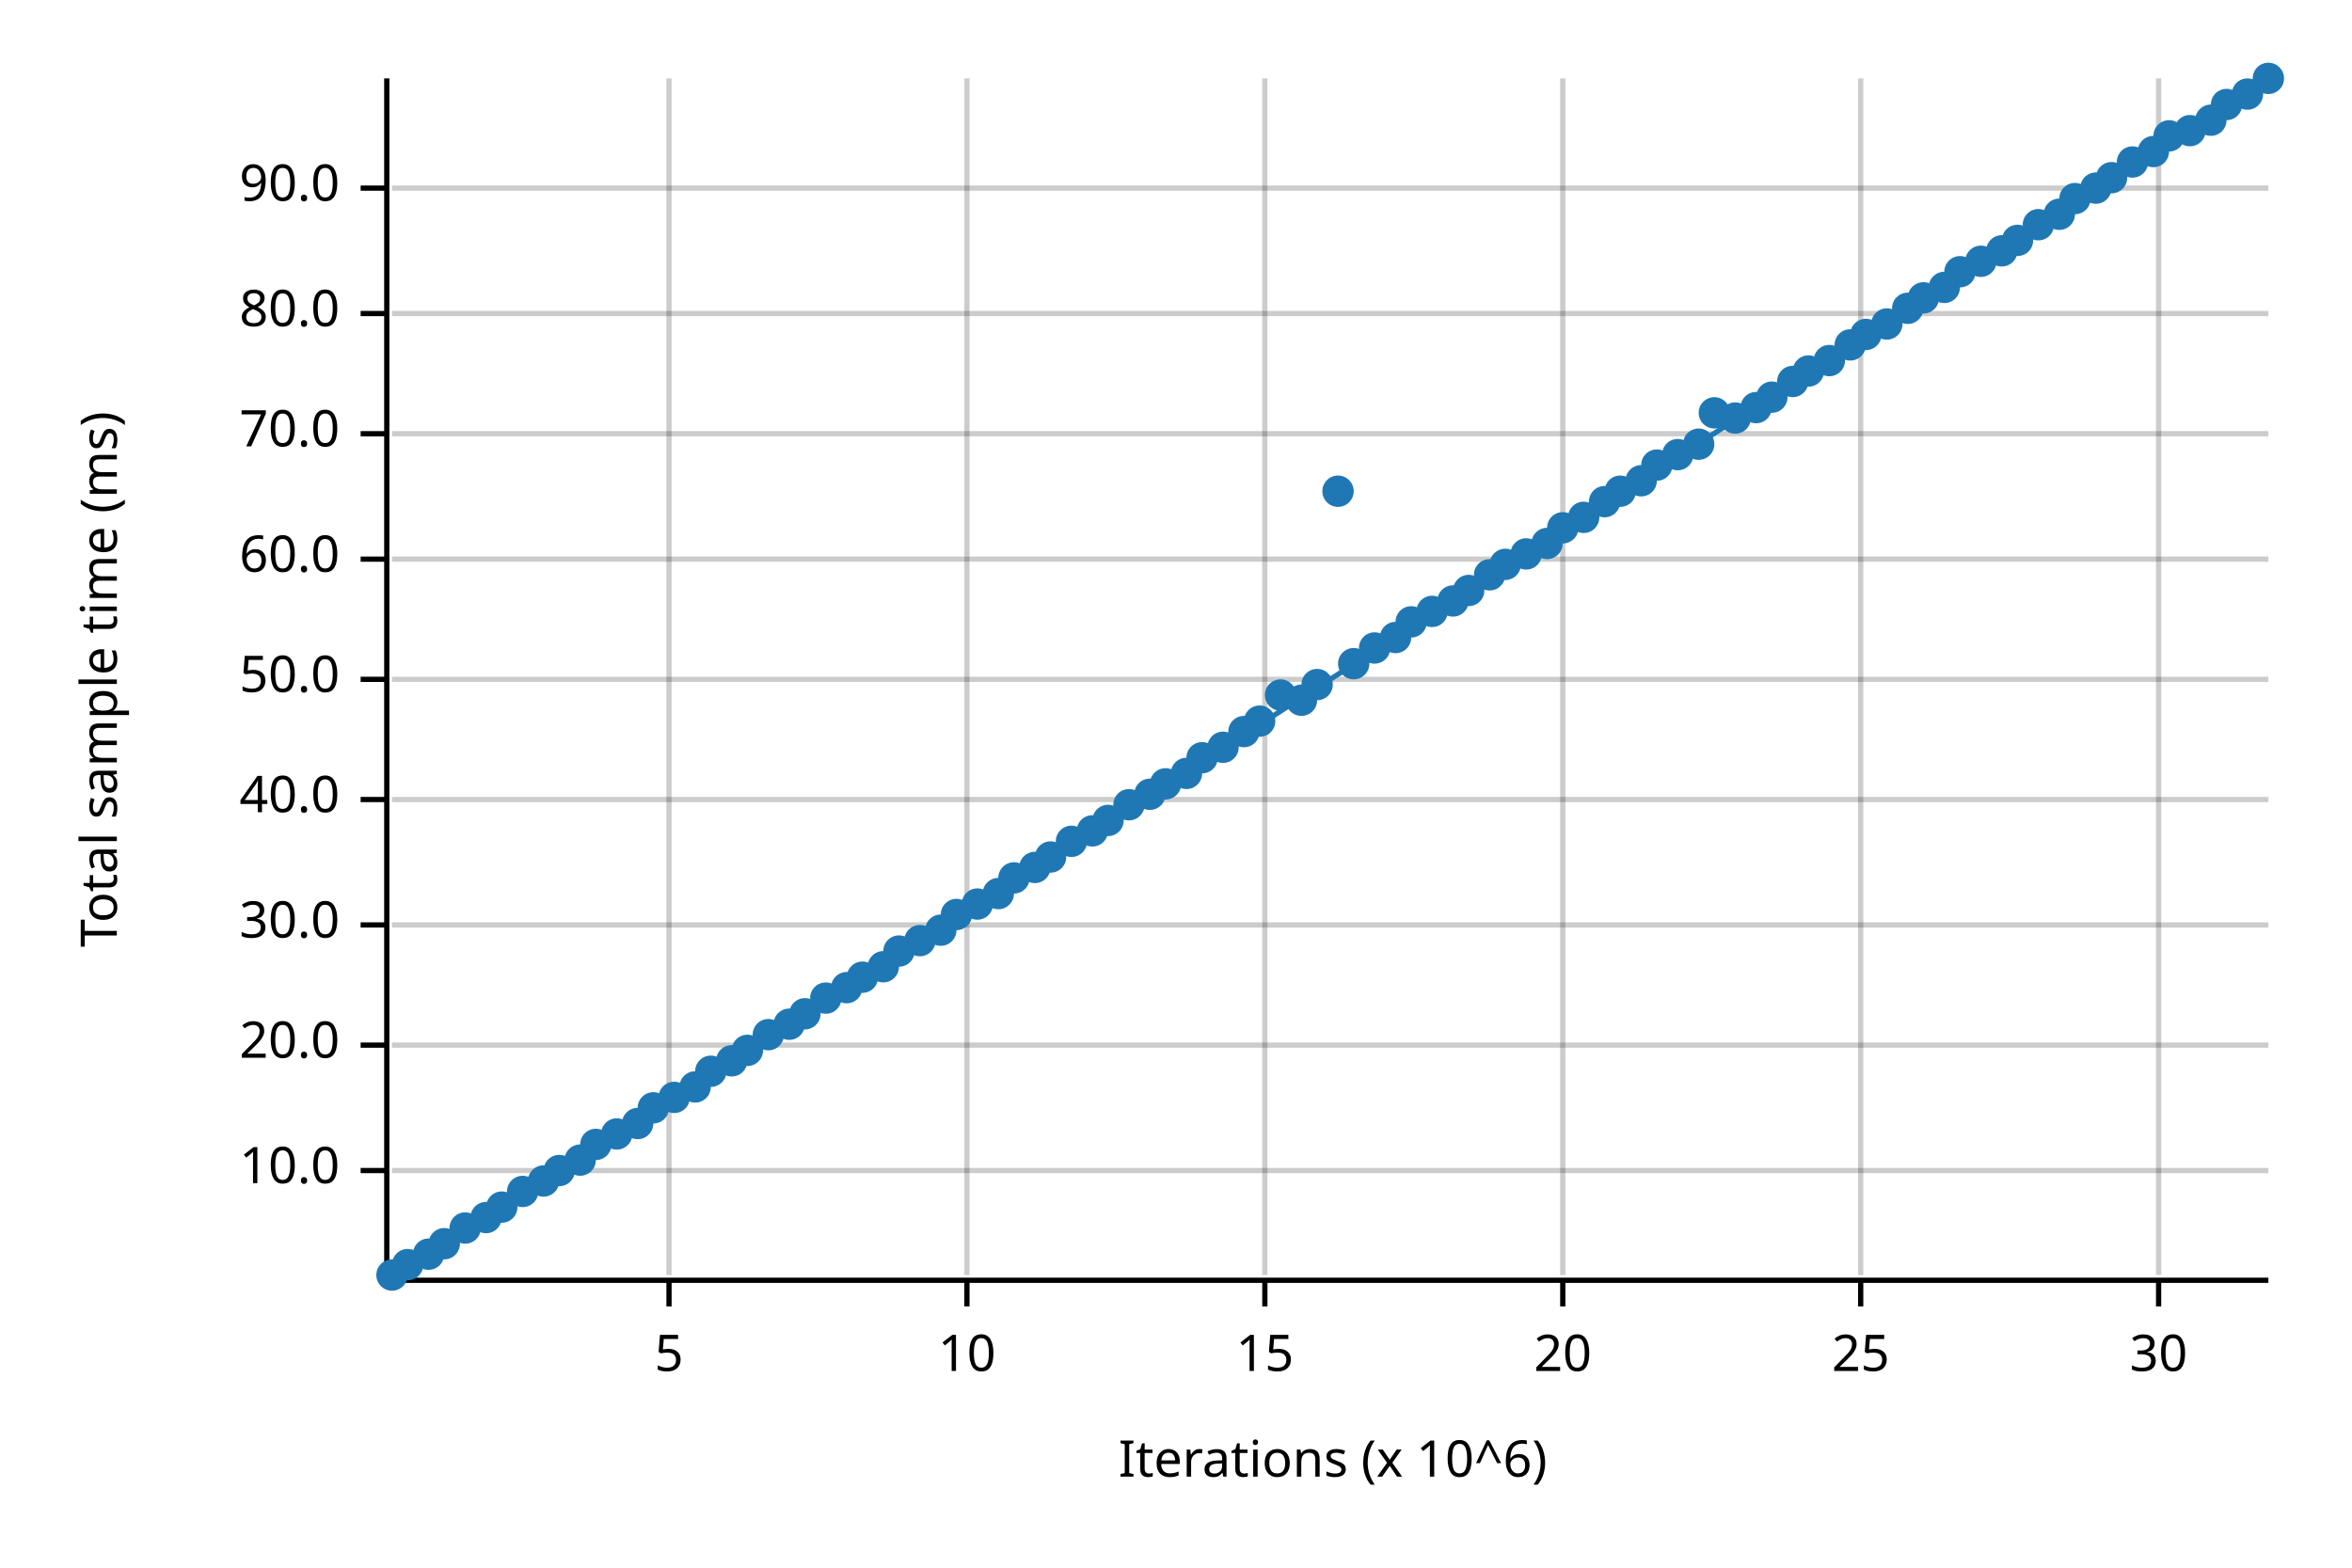
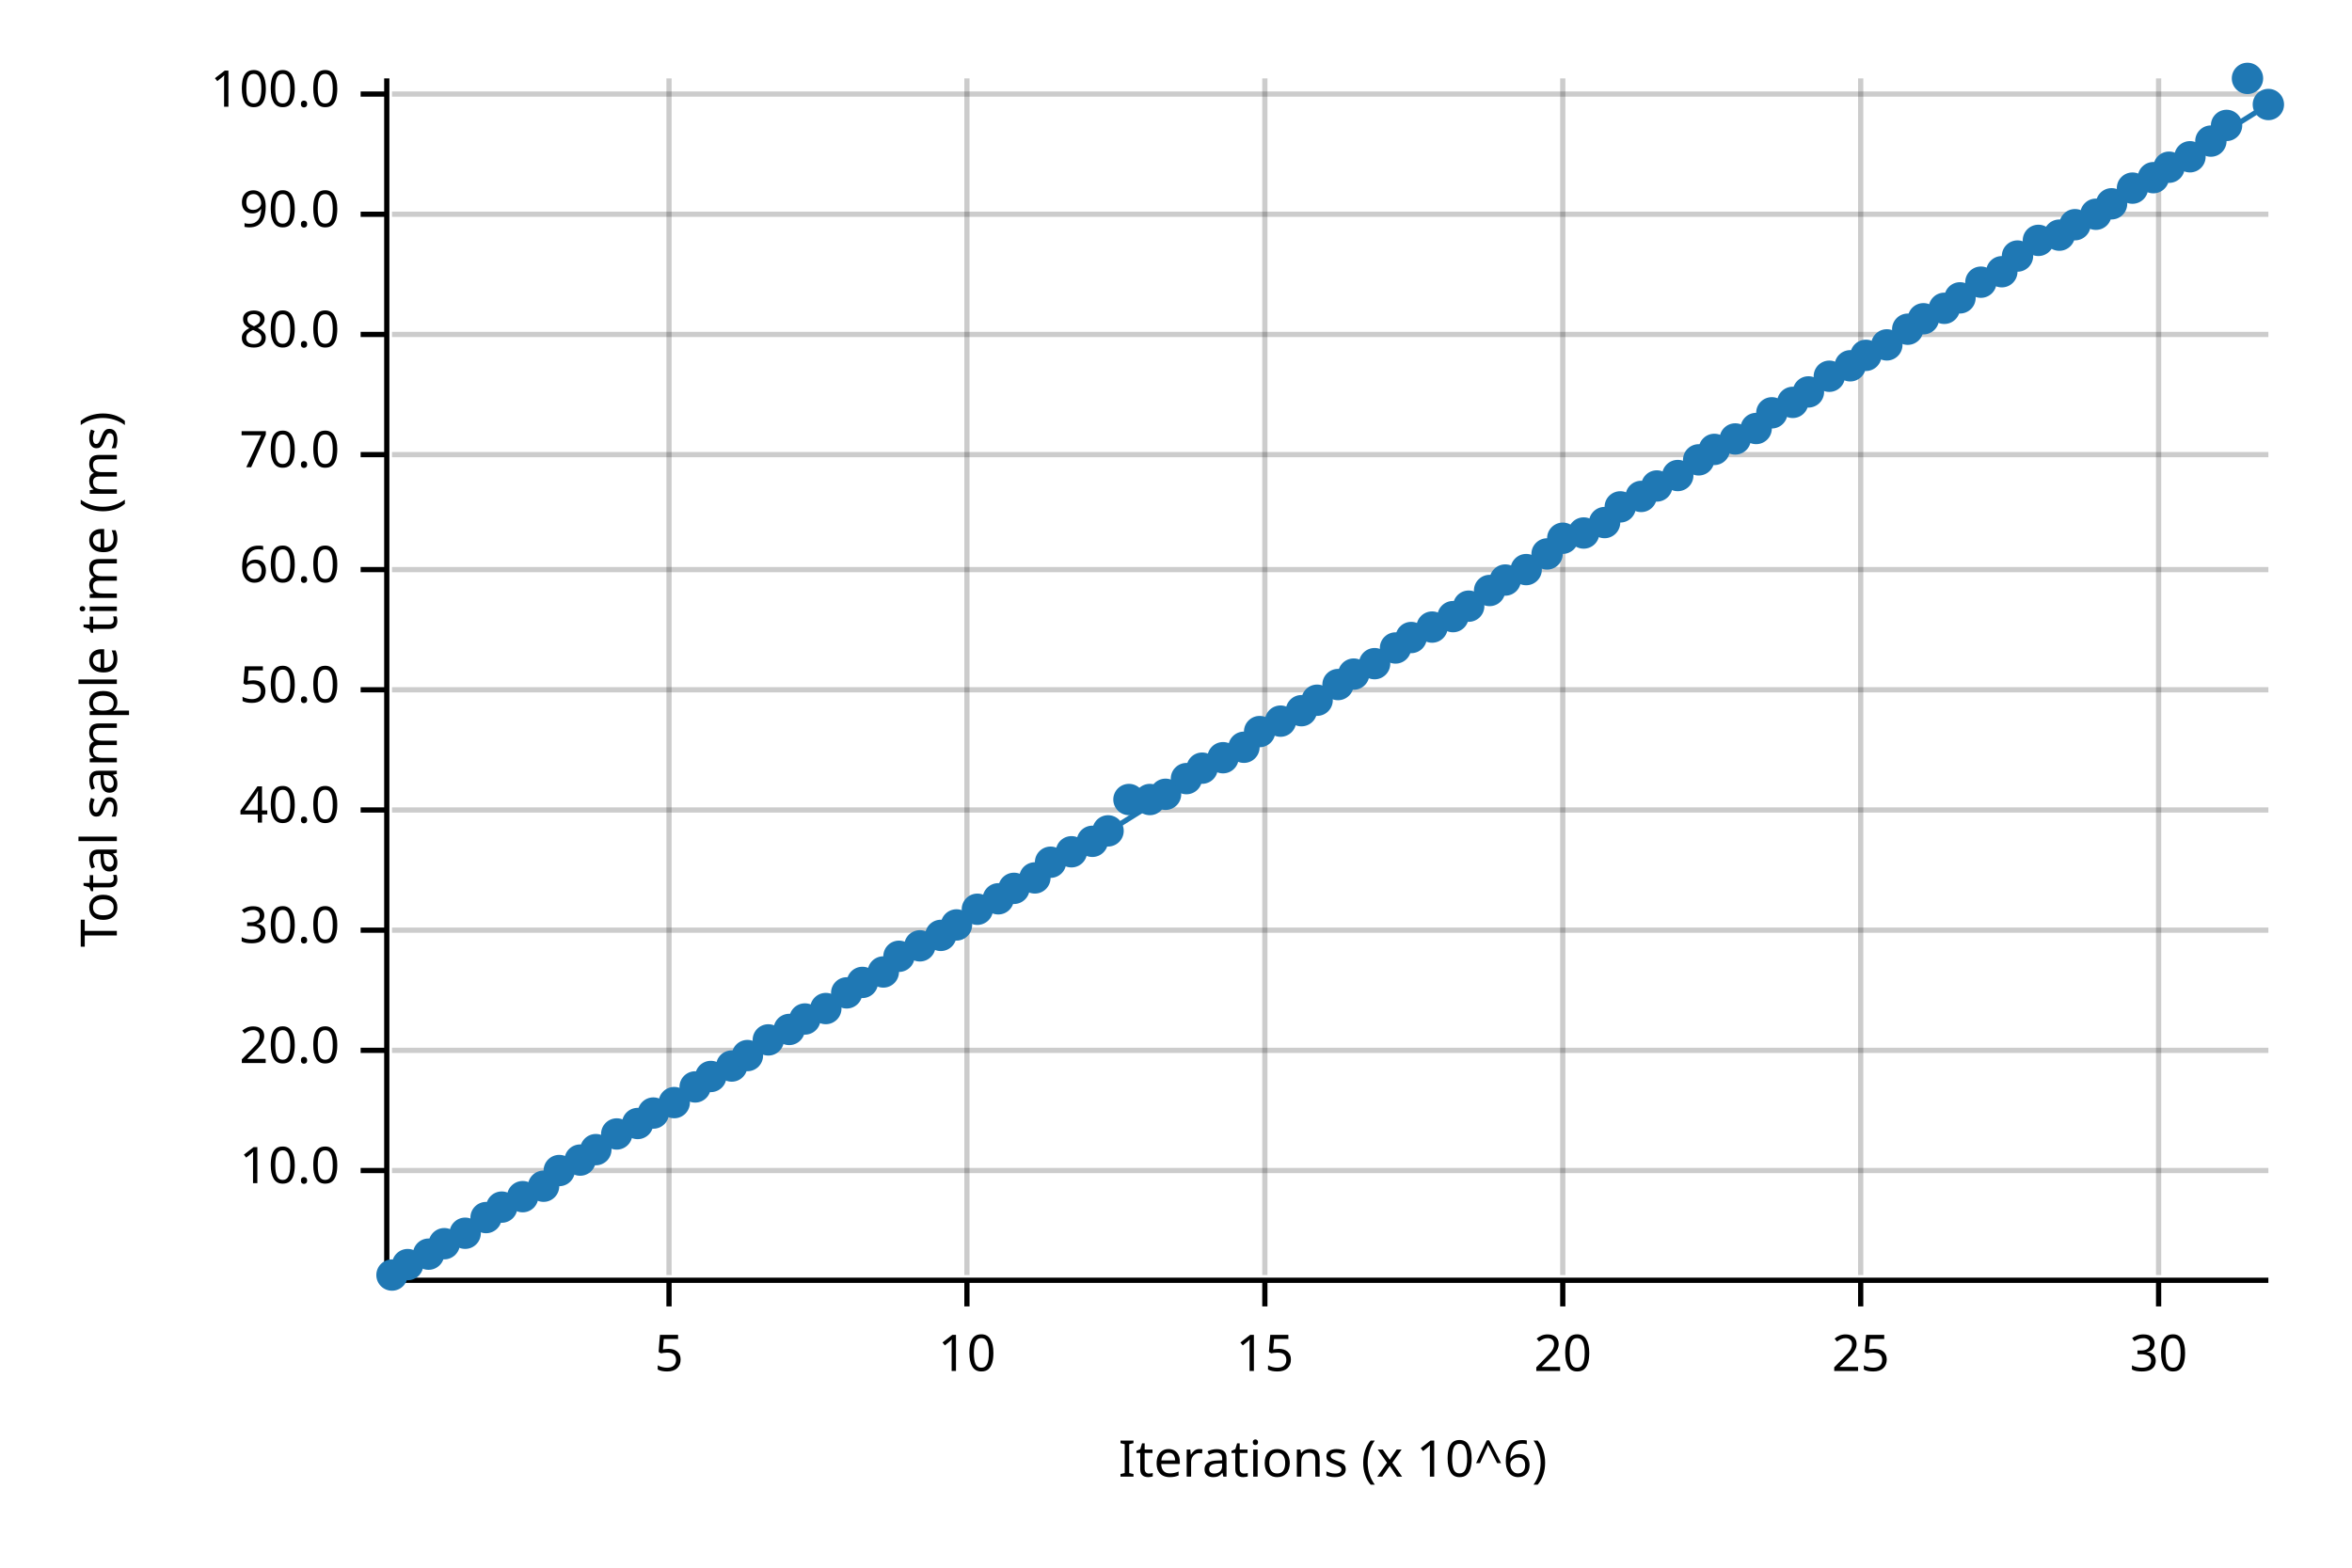
<svg xmlns="http://www.w3.org/2000/svg" width="450" height="300" viewBox="0 0 450 300">
  <text x="15" y="130" dy="0.76em" text-anchor="middle" font-family="sans-serif" font-size="9.677" opacity="1" fill="#000000" transform="rotate(270, 15, 130)">
Total sample time (ms)
</text>
  <text x="255" y="285" dy="-0.5ex" text-anchor="middle" font-family="sans-serif" font-size="9.677" opacity="1" fill="#000000">
Iterations (x 10^6)
</text>
  <line opacity="0.2" stroke="#000000" stroke-width="1" x1="128" y1="244" x2="128" y2="15" />
  <line opacity="0.2" stroke="#000000" stroke-width="1" x1="185" y1="244" x2="185" y2="15" />
  <line opacity="0.2" stroke="#000000" stroke-width="1" x1="242" y1="244" x2="242" y2="15" />
  <line opacity="0.2" stroke="#000000" stroke-width="1" x1="299" y1="244" x2="299" y2="15" />
  <line opacity="0.2" stroke="#000000" stroke-width="1" x1="356" y1="244" x2="356" y2="15" />
  <line opacity="0.2" stroke="#000000" stroke-width="1" x1="413" y1="244" x2="413" y2="15" />
  <line opacity="0.2" stroke="#000000" stroke-width="1" x1="75" y1="224" x2="434" y2="224" />
-   <line opacity="0.2" stroke="#000000" stroke-width="1" x1="75" y1="200" x2="434" y2="200" />
-   <line opacity="0.2" stroke="#000000" stroke-width="1" x1="75" y1="177" x2="434" y2="177" />
-   <line opacity="0.2" stroke="#000000" stroke-width="1" x1="75" y1="153" x2="434" y2="153" />
-   <line opacity="0.2" stroke="#000000" stroke-width="1" x1="75" y1="130" x2="434" y2="130" />
-   <line opacity="0.2" stroke="#000000" stroke-width="1" x1="75" y1="107" x2="434" y2="107" />
-   <line opacity="0.2" stroke="#000000" stroke-width="1" x1="75" y1="83" x2="434" y2="83" />
-   <line opacity="0.2" stroke="#000000" stroke-width="1" x1="75" y1="60" x2="434" y2="60" />
-   <line opacity="0.2" stroke="#000000" stroke-width="1" x1="75" y1="36" x2="434" y2="36" />
+   <line opacity="0.2" stroke="#000000" stroke-width="1" x1="75" y1="201" x2="434" y2="201" />
+   <line opacity="0.2" stroke="#000000" stroke-width="1" x1="75" y1="178" x2="434" y2="178" />
+   <line opacity="0.2" stroke="#000000" stroke-width="1" x1="75" y1="155" x2="434" y2="155" />
+   <line opacity="0.2" stroke="#000000" stroke-width="1" x1="75" y1="132" x2="434" y2="132" />
+   <line opacity="0.2" stroke="#000000" stroke-width="1" x1="75" y1="109" x2="434" y2="109" />
+   <line opacity="0.2" stroke="#000000" stroke-width="1" x1="75" y1="87" x2="434" y2="87" />
+   <line opacity="0.2" stroke="#000000" stroke-width="1" x1="75" y1="64" x2="434" y2="64" />
+   <line opacity="0.2" stroke="#000000" stroke-width="1" x1="75" y1="41" x2="434" y2="41" />
+   <line opacity="0.2" stroke="#000000" stroke-width="1" x1="75" y1="18" x2="434" y2="18" />
  <polyline fill="none" opacity="1" stroke="#000000" stroke-width="1" points="74,15 74,244 " />
  <text x="65" y="224" dy="0.5ex" text-anchor="end" font-family="sans-serif" font-size="9.677" opacity="1" fill="#000000">
10.0
</text>
  <polyline fill="none" opacity="1" stroke="#000000" stroke-width="1" points="69,224 74,224 " />
-   <text x="65" y="200" dy="0.5ex" text-anchor="end" font-family="sans-serif" font-size="9.677" opacity="1" fill="#000000">
+   <text x="65" y="201" dy="0.5ex" text-anchor="end" font-family="sans-serif" font-size="9.677" opacity="1" fill="#000000">
20.0
</text>
-   <polyline fill="none" opacity="1" stroke="#000000" stroke-width="1" points="69,200 74,200 " />
-   <text x="65" y="177" dy="0.5ex" text-anchor="end" font-family="sans-serif" font-size="9.677" opacity="1" fill="#000000">
+   <polyline fill="none" opacity="1" stroke="#000000" stroke-width="1" points="69,201 74,201 " />
+   <text x="65" y="178" dy="0.5ex" text-anchor="end" font-family="sans-serif" font-size="9.677" opacity="1" fill="#000000">
30.0
</text>
-   <polyline fill="none" opacity="1" stroke="#000000" stroke-width="1" points="69,177 74,177 " />
-   <text x="65" y="153" dy="0.5ex" text-anchor="end" font-family="sans-serif" font-size="9.677" opacity="1" fill="#000000">
+   <polyline fill="none" opacity="1" stroke="#000000" stroke-width="1" points="69,178 74,178 " />
+   <text x="65" y="155" dy="0.5ex" text-anchor="end" font-family="sans-serif" font-size="9.677" opacity="1" fill="#000000">
40.0
</text>
-   <polyline fill="none" opacity="1" stroke="#000000" stroke-width="1" points="69,153 74,153 " />
-   <text x="65" y="130" dy="0.5ex" text-anchor="end" font-family="sans-serif" font-size="9.677" opacity="1" fill="#000000">
+   <polyline fill="none" opacity="1" stroke="#000000" stroke-width="1" points="69,155 74,155 " />
+   <text x="65" y="132" dy="0.5ex" text-anchor="end" font-family="sans-serif" font-size="9.677" opacity="1" fill="#000000">
50.0
</text>
-   <polyline fill="none" opacity="1" stroke="#000000" stroke-width="1" points="69,130 74,130 " />
-   <text x="65" y="107" dy="0.5ex" text-anchor="end" font-family="sans-serif" font-size="9.677" opacity="1" fill="#000000">
+   <polyline fill="none" opacity="1" stroke="#000000" stroke-width="1" points="69,132 74,132 " />
+   <text x="65" y="109" dy="0.5ex" text-anchor="end" font-family="sans-serif" font-size="9.677" opacity="1" fill="#000000">
60.0
</text>
-   <polyline fill="none" opacity="1" stroke="#000000" stroke-width="1" points="69,107 74,107 " />
-   <text x="65" y="83" dy="0.5ex" text-anchor="end" font-family="sans-serif" font-size="9.677" opacity="1" fill="#000000">
+   <polyline fill="none" opacity="1" stroke="#000000" stroke-width="1" points="69,109 74,109 " />
+   <text x="65" y="87" dy="0.5ex" text-anchor="end" font-family="sans-serif" font-size="9.677" opacity="1" fill="#000000">
70.0
</text>
-   <polyline fill="none" opacity="1" stroke="#000000" stroke-width="1" points="69,83 74,83 " />
-   <text x="65" y="60" dy="0.5ex" text-anchor="end" font-family="sans-serif" font-size="9.677" opacity="1" fill="#000000">
+   <polyline fill="none" opacity="1" stroke="#000000" stroke-width="1" points="69,87 74,87 " />
+   <text x="65" y="64" dy="0.5ex" text-anchor="end" font-family="sans-serif" font-size="9.677" opacity="1" fill="#000000">
80.0
</text>
-   <polyline fill="none" opacity="1" stroke="#000000" stroke-width="1" points="69,60 74,60 " />
-   <text x="65" y="36" dy="0.5ex" text-anchor="end" font-family="sans-serif" font-size="9.677" opacity="1" fill="#000000">
+   <polyline fill="none" opacity="1" stroke="#000000" stroke-width="1" points="69,64 74,64 " />
+   <text x="65" y="41" dy="0.5ex" text-anchor="end" font-family="sans-serif" font-size="9.677" opacity="1" fill="#000000">
90.0
</text>
-   <polyline fill="none" opacity="1" stroke="#000000" stroke-width="1" points="69,36 74,36 " />
+   <polyline fill="none" opacity="1" stroke="#000000" stroke-width="1" points="69,41 74,41 " />
+   <text x="65" y="18" dy="0.5ex" text-anchor="end" font-family="sans-serif" font-size="9.677" opacity="1" fill="#000000">
+ 100.0
+ </text>
+   <polyline fill="none" opacity="1" stroke="#000000" stroke-width="1" points="69,18 74,18 " />
  <polyline fill="none" opacity="1" stroke="#000000" stroke-width="1" points="75,245 434,245 " />
  <text x="128" y="255" dy="0.76em" text-anchor="middle" font-family="sans-serif" font-size="9.677" opacity="1" fill="#000000">
5
</text>
  <polyline fill="none" opacity="1" stroke="#000000" stroke-width="1" points="128,245 128,250 " />
  <text x="185" y="255" dy="0.76em" text-anchor="middle" font-family="sans-serif" font-size="9.677" opacity="1" fill="#000000">
10
</text>
  <polyline fill="none" opacity="1" stroke="#000000" stroke-width="1" points="185,245 185,250 " />
  <text x="242" y="255" dy="0.76em" text-anchor="middle" font-family="sans-serif" font-size="9.677" opacity="1" fill="#000000">
15
</text>
  <polyline fill="none" opacity="1" stroke="#000000" stroke-width="1" points="242,245 242,250 " />
  <text x="299" y="255" dy="0.76em" text-anchor="middle" font-family="sans-serif" font-size="9.677" opacity="1" fill="#000000">
20
</text>
  <polyline fill="none" opacity="1" stroke="#000000" stroke-width="1" points="299,245 299,250 " />
  <text x="356" y="255" dy="0.76em" text-anchor="middle" font-family="sans-serif" font-size="9.677" opacity="1" fill="#000000">
25
</text>
  <polyline fill="none" opacity="1" stroke="#000000" stroke-width="1" points="356,245 356,250 " />
  <text x="413" y="255" dy="0.76em" text-anchor="middle" font-family="sans-serif" font-size="9.677" opacity="1" fill="#000000">
30
</text>
  <polyline fill="none" opacity="1" stroke="#000000" stroke-width="1" points="413,245 413,250 " />
  <circle cx="75" cy="244" r="3" opacity="1" fill="#1F78B4" stroke="none" stroke-width="1" />
  <circle cx="78" cy="242" r="3" opacity="1" fill="#1F78B4" stroke="none" stroke-width="1" />
  <circle cx="82" cy="240" r="3" opacity="1" fill="#1F78B4" stroke="none" stroke-width="1" />
  <circle cx="85" cy="238" r="3" opacity="1" fill="#1F78B4" stroke="none" stroke-width="1" />
-   <circle cx="89" cy="235" r="3" opacity="1" fill="#1F78B4" stroke="none" stroke-width="1" />
+   <circle cx="89" cy="236" r="3" opacity="1" fill="#1F78B4" stroke="none" stroke-width="1" />
  <circle cx="93" cy="233" r="3" opacity="1" fill="#1F78B4" stroke="none" stroke-width="1" />
  <circle cx="96" cy="231" r="3" opacity="1" fill="#1F78B4" stroke="none" stroke-width="1" />
-   <circle cx="100" cy="228" r="3" opacity="1" fill="#1F78B4" stroke="none" stroke-width="1" />
-   <circle cx="104" cy="226" r="3" opacity="1" fill="#1F78B4" stroke="none" stroke-width="1" />
+   <circle cx="100" cy="229" r="3" opacity="1" fill="#1F78B4" stroke="none" stroke-width="1" />
+   <circle cx="104" cy="227" r="3" opacity="1" fill="#1F78B4" stroke="none" stroke-width="1" />
  <circle cx="107" cy="224" r="3" opacity="1" fill="#1F78B4" stroke="none" stroke-width="1" />
  <circle cx="111" cy="222" r="3" opacity="1" fill="#1F78B4" stroke="none" stroke-width="1" />
-   <circle cx="114" cy="219" r="3" opacity="1" fill="#1F78B4" stroke="none" stroke-width="1" />
+   <circle cx="114" cy="220" r="3" opacity="1" fill="#1F78B4" stroke="none" stroke-width="1" />
  <circle cx="118" cy="217" r="3" opacity="1" fill="#1F78B4" stroke="none" stroke-width="1" />
  <circle cx="122" cy="215" r="3" opacity="1" fill="#1F78B4" stroke="none" stroke-width="1" />
-   <circle cx="125" cy="212" r="3" opacity="1" fill="#1F78B4" stroke="none" stroke-width="1" />
-   <circle cx="129" cy="210" r="3" opacity="1" fill="#1F78B4" stroke="none" stroke-width="1" />
+   <circle cx="125" cy="213" r="3" opacity="1" fill="#1F78B4" stroke="none" stroke-width="1" />
+   <circle cx="129" cy="211" r="3" opacity="1" fill="#1F78B4" stroke="none" stroke-width="1" />
  <circle cx="133" cy="208" r="3" opacity="1" fill="#1F78B4" stroke="none" stroke-width="1" />
-   <circle cx="136" cy="205" r="3" opacity="1" fill="#1F78B4" stroke="none" stroke-width="1" />
-   <circle cx="140" cy="203" r="3" opacity="1" fill="#1F78B4" stroke="none" stroke-width="1" />
-   <circle cx="143" cy="201" r="3" opacity="1" fill="#1F78B4" stroke="none" stroke-width="1" />
-   <circle cx="147" cy="198" r="3" opacity="1" fill="#1F78B4" stroke="none" stroke-width="1" />
-   <circle cx="151" cy="196" r="3" opacity="1" fill="#1F78B4" stroke="none" stroke-width="1" />
-   <circle cx="154" cy="194" r="3" opacity="1" fill="#1F78B4" stroke="none" stroke-width="1" />
-   <circle cx="158" cy="191" r="3" opacity="1" fill="#1F78B4" stroke="none" stroke-width="1" />
-   <circle cx="162" cy="189" r="3" opacity="1" fill="#1F78B4" stroke="none" stroke-width="1" />
-   <circle cx="165" cy="187" r="3" opacity="1" fill="#1F78B4" stroke="none" stroke-width="1" />
-   <circle cx="169" cy="185" r="3" opacity="1" fill="#1F78B4" stroke="none" stroke-width="1" />
-   <circle cx="172" cy="182" r="3" opacity="1" fill="#1F78B4" stroke="none" stroke-width="1" />
-   <circle cx="176" cy="180" r="3" opacity="1" fill="#1F78B4" stroke="none" stroke-width="1" />
-   <circle cx="180" cy="178" r="3" opacity="1" fill="#1F78B4" stroke="none" stroke-width="1" />
-   <circle cx="183" cy="175" r="3" opacity="1" fill="#1F78B4" stroke="none" stroke-width="1" />
-   <circle cx="187" cy="173" r="3" opacity="1" fill="#1F78B4" stroke="none" stroke-width="1" />
-   <circle cx="191" cy="171" r="3" opacity="1" fill="#1F78B4" stroke="none" stroke-width="1" />
-   <circle cx="194" cy="168" r="3" opacity="1" fill="#1F78B4" stroke="none" stroke-width="1" />
-   <circle cx="198" cy="166" r="3" opacity="1" fill="#1F78B4" stroke="none" stroke-width="1" />
-   <circle cx="201" cy="164" r="3" opacity="1" fill="#1F78B4" stroke="none" stroke-width="1" />
-   <circle cx="205" cy="161" r="3" opacity="1" fill="#1F78B4" stroke="none" stroke-width="1" />
-   <circle cx="209" cy="159" r="3" opacity="1" fill="#1F78B4" stroke="none" stroke-width="1" />
-   <circle cx="212" cy="157" r="3" opacity="1" fill="#1F78B4" stroke="none" stroke-width="1" />
-   <circle cx="216" cy="154" r="3" opacity="1" fill="#1F78B4" stroke="none" stroke-width="1" />
-   <circle cx="220" cy="152" r="3" opacity="1" fill="#1F78B4" stroke="none" stroke-width="1" />
-   <circle cx="223" cy="150" r="3" opacity="1" fill="#1F78B4" stroke="none" stroke-width="1" />
-   <circle cx="227" cy="148" r="3" opacity="1" fill="#1F78B4" stroke="none" stroke-width="1" />
-   <circle cx="230" cy="145" r="3" opacity="1" fill="#1F78B4" stroke="none" stroke-width="1" />
-   <circle cx="234" cy="143" r="3" opacity="1" fill="#1F78B4" stroke="none" stroke-width="1" />
-   <circle cx="238" cy="140" r="3" opacity="1" fill="#1F78B4" stroke="none" stroke-width="1" />
-   <circle cx="241" cy="138" r="3" opacity="1" fill="#1F78B4" stroke="none" stroke-width="1" />
-   <circle cx="245" cy="133" r="3" opacity="1" fill="#1F78B4" stroke="none" stroke-width="1" />
-   <circle cx="249" cy="134" r="3" opacity="1" fill="#1F78B4" stroke="none" stroke-width="1" />
-   <circle cx="252" cy="131" r="3" opacity="1" fill="#1F78B4" stroke="none" stroke-width="1" />
-   <circle cx="256" cy="94" r="3" opacity="1" fill="#1F78B4" stroke="none" stroke-width="1" />
-   <circle cx="259" cy="127" r="3" opacity="1" fill="#1F78B4" stroke="none" stroke-width="1" />
-   <circle cx="263" cy="124" r="3" opacity="1" fill="#1F78B4" stroke="none" stroke-width="1" />
-   <circle cx="267" cy="122" r="3" opacity="1" fill="#1F78B4" stroke="none" stroke-width="1" />
-   <circle cx="270" cy="119" r="3" opacity="1" fill="#1F78B4" stroke="none" stroke-width="1" />
-   <circle cx="274" cy="117" r="3" opacity="1" fill="#1F78B4" stroke="none" stroke-width="1" />
-   <circle cx="278" cy="115" r="3" opacity="1" fill="#1F78B4" stroke="none" stroke-width="1" />
-   <circle cx="281" cy="113" r="3" opacity="1" fill="#1F78B4" stroke="none" stroke-width="1" />
-   <circle cx="285" cy="110" r="3" opacity="1" fill="#1F78B4" stroke="none" stroke-width="1" />
-   <circle cx="288" cy="108" r="3" opacity="1" fill="#1F78B4" stroke="none" stroke-width="1" />
-   <circle cx="292" cy="106" r="3" opacity="1" fill="#1F78B4" stroke="none" stroke-width="1" />
-   <circle cx="296" cy="104" r="3" opacity="1" fill="#1F78B4" stroke="none" stroke-width="1" />
-   <circle cx="299" cy="101" r="3" opacity="1" fill="#1F78B4" stroke="none" stroke-width="1" />
-   <circle cx="303" cy="99" r="3" opacity="1" fill="#1F78B4" stroke="none" stroke-width="1" />
-   <circle cx="307" cy="96" r="3" opacity="1" fill="#1F78B4" stroke="none" stroke-width="1" />
-   <circle cx="310" cy="94" r="3" opacity="1" fill="#1F78B4" stroke="none" stroke-width="1" />
-   <circle cx="314" cy="92" r="3" opacity="1" fill="#1F78B4" stroke="none" stroke-width="1" />
-   <circle cx="317" cy="89" r="3" opacity="1" fill="#1F78B4" stroke="none" stroke-width="1" />
-   <circle cx="321" cy="87" r="3" opacity="1" fill="#1F78B4" stroke="none" stroke-width="1" />
-   <circle cx="325" cy="85" r="3" opacity="1" fill="#1F78B4" stroke="none" stroke-width="1" />
-   <circle cx="328" cy="79" r="3" opacity="1" fill="#1F78B4" stroke="none" stroke-width="1" />
-   <circle cx="332" cy="80" r="3" opacity="1" fill="#1F78B4" stroke="none" stroke-width="1" />
-   <circle cx="336" cy="78" r="3" opacity="1" fill="#1F78B4" stroke="none" stroke-width="1" />
-   <circle cx="339" cy="76" r="3" opacity="1" fill="#1F78B4" stroke="none" stroke-width="1" />
-   <circle cx="343" cy="73" r="3" opacity="1" fill="#1F78B4" stroke="none" stroke-width="1" />
-   <circle cx="346" cy="71" r="3" opacity="1" fill="#1F78B4" stroke="none" stroke-width="1" />
-   <circle cx="350" cy="69" r="3" opacity="1" fill="#1F78B4" stroke="none" stroke-width="1" />
-   <circle cx="354" cy="66" r="3" opacity="1" fill="#1F78B4" stroke="none" stroke-width="1" />
-   <circle cx="357" cy="64" r="3" opacity="1" fill="#1F78B4" stroke="none" stroke-width="1" />
-   <circle cx="361" cy="62" r="3" opacity="1" fill="#1F78B4" stroke="none" stroke-width="1" />
-   <circle cx="365" cy="59" r="3" opacity="1" fill="#1F78B4" stroke="none" stroke-width="1" />
-   <circle cx="368" cy="57" r="3" opacity="1" fill="#1F78B4" stroke="none" stroke-width="1" />
-   <circle cx="372" cy="55" r="3" opacity="1" fill="#1F78B4" stroke="none" stroke-width="1" />
-   <circle cx="375" cy="52" r="3" opacity="1" fill="#1F78B4" stroke="none" stroke-width="1" />
-   <circle cx="379" cy="50" r="3" opacity="1" fill="#1F78B4" stroke="none" stroke-width="1" />
-   <circle cx="383" cy="48" r="3" opacity="1" fill="#1F78B4" stroke="none" stroke-width="1" />
-   <circle cx="386" cy="46" r="3" opacity="1" fill="#1F78B4" stroke="none" stroke-width="1" />
-   <circle cx="390" cy="43" r="3" opacity="1" fill="#1F78B4" stroke="none" stroke-width="1" />
-   <circle cx="394" cy="41" r="3" opacity="1" fill="#1F78B4" stroke="none" stroke-width="1" />
-   <circle cx="397" cy="38" r="3" opacity="1" fill="#1F78B4" stroke="none" stroke-width="1" />
-   <circle cx="401" cy="36" r="3" opacity="1" fill="#1F78B4" stroke="none" stroke-width="1" />
-   <circle cx="404" cy="34" r="3" opacity="1" fill="#1F78B4" stroke="none" stroke-width="1" />
-   <circle cx="408" cy="31" r="3" opacity="1" fill="#1F78B4" stroke="none" stroke-width="1" />
-   <circle cx="412" cy="29" r="3" opacity="1" fill="#1F78B4" stroke="none" stroke-width="1" />
-   <circle cx="415" cy="26" r="3" opacity="1" fill="#1F78B4" stroke="none" stroke-width="1" />
-   <circle cx="419" cy="25" r="3" opacity="1" fill="#1F78B4" stroke="none" stroke-width="1" />
-   <circle cx="423" cy="23" r="3" opacity="1" fill="#1F78B4" stroke="none" stroke-width="1" />
-   <circle cx="426" cy="20" r="3" opacity="1" fill="#1F78B4" stroke="none" stroke-width="1" />
-   <circle cx="430" cy="18" r="3" opacity="1" fill="#1F78B4" stroke="none" stroke-width="1" />
-   <circle cx="434" cy="15" r="3" opacity="1" fill="#1F78B4" stroke="none" stroke-width="1" />
-   <polyline fill="none" opacity="1" stroke="#1F78B4" stroke-width="1" points="75,245 434,15 " />
-   <polygon opacity="0.25" fill="#1F78B4" points="75,245 434,15 434,15 " />
+   <circle cx="136" cy="206" r="3" opacity="1" fill="#1F78B4" stroke="none" stroke-width="1" />
+   <circle cx="140" cy="204" r="3" opacity="1" fill="#1F78B4" stroke="none" stroke-width="1" />
+   <circle cx="143" cy="202" r="3" opacity="1" fill="#1F78B4" stroke="none" stroke-width="1" />
+   <circle cx="147" cy="199" r="3" opacity="1" fill="#1F78B4" stroke="none" stroke-width="1" />
+   <circle cx="151" cy="197" r="3" opacity="1" fill="#1F78B4" stroke="none" stroke-width="1" />
+   <circle cx="154" cy="195" r="3" opacity="1" fill="#1F78B4" stroke="none" stroke-width="1" />
+   <circle cx="158" cy="193" r="3" opacity="1" fill="#1F78B4" stroke="none" stroke-width="1" />
+   <circle cx="162" cy="190" r="3" opacity="1" fill="#1F78B4" stroke="none" stroke-width="1" />
+   <circle cx="165" cy="188" r="3" opacity="1" fill="#1F78B4" stroke="none" stroke-width="1" />
+   <circle cx="169" cy="186" r="3" opacity="1" fill="#1F78B4" stroke="none" stroke-width="1" />
+   <circle cx="172" cy="183" r="3" opacity="1" fill="#1F78B4" stroke="none" stroke-width="1" />
+   <circle cx="176" cy="181" r="3" opacity="1" fill="#1F78B4" stroke="none" stroke-width="1" />
+   <circle cx="180" cy="179" r="3" opacity="1" fill="#1F78B4" stroke="none" stroke-width="1" />
+   <circle cx="183" cy="177" r="3" opacity="1" fill="#1F78B4" stroke="none" stroke-width="1" />
+   <circle cx="187" cy="174" r="3" opacity="1" fill="#1F78B4" stroke="none" stroke-width="1" />
+   <circle cx="191" cy="172" r="3" opacity="1" fill="#1F78B4" stroke="none" stroke-width="1" />
+   <circle cx="194" cy="170" r="3" opacity="1" fill="#1F78B4" stroke="none" stroke-width="1" />
+   <circle cx="198" cy="168" r="3" opacity="1" fill="#1F78B4" stroke="none" stroke-width="1" />
+   <circle cx="201" cy="165" r="3" opacity="1" fill="#1F78B4" stroke="none" stroke-width="1" />
+   <circle cx="205" cy="163" r="3" opacity="1" fill="#1F78B4" stroke="none" stroke-width="1" />
+   <circle cx="209" cy="161" r="3" opacity="1" fill="#1F78B4" stroke="none" stroke-width="1" />
+   <circle cx="212" cy="159" r="3" opacity="1" fill="#1F78B4" stroke="none" stroke-width="1" />
+   <circle cx="216" cy="153" r="3" opacity="1" fill="#1F78B4" stroke="none" stroke-width="1" />
+   <circle cx="220" cy="153" r="3" opacity="1" fill="#1F78B4" stroke="none" stroke-width="1" />
+   <circle cx="223" cy="152" r="3" opacity="1" fill="#1F78B4" stroke="none" stroke-width="1" />
+   <circle cx="227" cy="149" r="3" opacity="1" fill="#1F78B4" stroke="none" stroke-width="1" />
+   <circle cx="230" cy="147" r="3" opacity="1" fill="#1F78B4" stroke="none" stroke-width="1" />
+   <circle cx="234" cy="145" r="3" opacity="1" fill="#1F78B4" stroke="none" stroke-width="1" />
+   <circle cx="238" cy="143" r="3" opacity="1" fill="#1F78B4" stroke="none" stroke-width="1" />
+   <circle cx="241" cy="140" r="3" opacity="1" fill="#1F78B4" stroke="none" stroke-width="1" />
+   <circle cx="245" cy="138" r="3" opacity="1" fill="#1F78B4" stroke="none" stroke-width="1" />
+   <circle cx="249" cy="136" r="3" opacity="1" fill="#1F78B4" stroke="none" stroke-width="1" />
+   <circle cx="252" cy="134" r="3" opacity="1" fill="#1F78B4" stroke="none" stroke-width="1" />
+   <circle cx="256" cy="131" r="3" opacity="1" fill="#1F78B4" stroke="none" stroke-width="1" />
+   <circle cx="259" cy="129" r="3" opacity="1" fill="#1F78B4" stroke="none" stroke-width="1" />
+   <circle cx="263" cy="127" r="3" opacity="1" fill="#1F78B4" stroke="none" stroke-width="1" />
+   <circle cx="267" cy="124" r="3" opacity="1" fill="#1F78B4" stroke="none" stroke-width="1" />
+   <circle cx="270" cy="122" r="3" opacity="1" fill="#1F78B4" stroke="none" stroke-width="1" />
+   <circle cx="274" cy="120" r="3" opacity="1" fill="#1F78B4" stroke="none" stroke-width="1" />
+   <circle cx="278" cy="118" r="3" opacity="1" fill="#1F78B4" stroke="none" stroke-width="1" />
+   <circle cx="281" cy="116" r="3" opacity="1" fill="#1F78B4" stroke="none" stroke-width="1" />
+   <circle cx="285" cy="113" r="3" opacity="1" fill="#1F78B4" stroke="none" stroke-width="1" />
+   <circle cx="288" cy="111" r="3" opacity="1" fill="#1F78B4" stroke="none" stroke-width="1" />
+   <circle cx="292" cy="109" r="3" opacity="1" fill="#1F78B4" stroke="none" stroke-width="1" />
+   <circle cx="296" cy="106" r="3" opacity="1" fill="#1F78B4" stroke="none" stroke-width="1" />
+   <circle cx="299" cy="103" r="3" opacity="1" fill="#1F78B4" stroke="none" stroke-width="1" />
+   <circle cx="303" cy="102" r="3" opacity="1" fill="#1F78B4" stroke="none" stroke-width="1" />
+   <circle cx="307" cy="100" r="3" opacity="1" fill="#1F78B4" stroke="none" stroke-width="1" />
+   <circle cx="310" cy="97" r="3" opacity="1" fill="#1F78B4" stroke="none" stroke-width="1" />
+   <circle cx="314" cy="95" r="3" opacity="1" fill="#1F78B4" stroke="none" stroke-width="1" />
+   <circle cx="317" cy="93" r="3" opacity="1" fill="#1F78B4" stroke="none" stroke-width="1" />
+   <circle cx="321" cy="91" r="3" opacity="1" fill="#1F78B4" stroke="none" stroke-width="1" />
+   <circle cx="325" cy="88" r="3" opacity="1" fill="#1F78B4" stroke="none" stroke-width="1" />
+   <circle cx="328" cy="86" r="3" opacity="1" fill="#1F78B4" stroke="none" stroke-width="1" />
+   <circle cx="332" cy="84" r="3" opacity="1" fill="#1F78B4" stroke="none" stroke-width="1" />
+   <circle cx="336" cy="82" r="3" opacity="1" fill="#1F78B4" stroke="none" stroke-width="1" />
+   <circle cx="339" cy="79" r="3" opacity="1" fill="#1F78B4" stroke="none" stroke-width="1" />
+   <circle cx="343" cy="77" r="3" opacity="1" fill="#1F78B4" stroke="none" stroke-width="1" />
+   <circle cx="346" cy="75" r="3" opacity="1" fill="#1F78B4" stroke="none" stroke-width="1" />
+   <circle cx="350" cy="72" r="3" opacity="1" fill="#1F78B4" stroke="none" stroke-width="1" />
+   <circle cx="354" cy="70" r="3" opacity="1" fill="#1F78B4" stroke="none" stroke-width="1" />
+   <circle cx="357" cy="68" r="3" opacity="1" fill="#1F78B4" stroke="none" stroke-width="1" />
+   <circle cx="361" cy="66" r="3" opacity="1" fill="#1F78B4" stroke="none" stroke-width="1" />
+   <circle cx="365" cy="63" r="3" opacity="1" fill="#1F78B4" stroke="none" stroke-width="1" />
+   <circle cx="368" cy="61" r="3" opacity="1" fill="#1F78B4" stroke="none" stroke-width="1" />
+   <circle cx="372" cy="59" r="3" opacity="1" fill="#1F78B4" stroke="none" stroke-width="1" />
+   <circle cx="375" cy="57" r="3" opacity="1" fill="#1F78B4" stroke="none" stroke-width="1" />
+   <circle cx="379" cy="54" r="3" opacity="1" fill="#1F78B4" stroke="none" stroke-width="1" />
+   <circle cx="383" cy="52" r="3" opacity="1" fill="#1F78B4" stroke="none" stroke-width="1" />
+   <circle cx="386" cy="49" r="3" opacity="1" fill="#1F78B4" stroke="none" stroke-width="1" />
+   <circle cx="390" cy="46" r="3" opacity="1" fill="#1F78B4" stroke="none" stroke-width="1" />
+   <circle cx="394" cy="45" r="3" opacity="1" fill="#1F78B4" stroke="none" stroke-width="1" />
+   <circle cx="397" cy="43" r="3" opacity="1" fill="#1F78B4" stroke="none" stroke-width="1" />
+   <circle cx="401" cy="41" r="3" opacity="1" fill="#1F78B4" stroke="none" stroke-width="1" />
+   <circle cx="404" cy="39" r="3" opacity="1" fill="#1F78B4" stroke="none" stroke-width="1" />
+   <circle cx="408" cy="36" r="3" opacity="1" fill="#1F78B4" stroke="none" stroke-width="1" />
+   <circle cx="412" cy="34" r="3" opacity="1" fill="#1F78B4" stroke="none" stroke-width="1" />
+   <circle cx="415" cy="32" r="3" opacity="1" fill="#1F78B4" stroke="none" stroke-width="1" />
+   <circle cx="419" cy="30" r="3" opacity="1" fill="#1F78B4" stroke="none" stroke-width="1" />
+   <circle cx="423" cy="27" r="3" opacity="1" fill="#1F78B4" stroke="none" stroke-width="1" />
+   <circle cx="426" cy="24" r="3" opacity="1" fill="#1F78B4" stroke="none" stroke-width="1" />
+   <circle cx="430" cy="15" r="3" opacity="1" fill="#1F78B4" stroke="none" stroke-width="1" />
+   <circle cx="434" cy="20" r="3" opacity="1" fill="#1F78B4" stroke="none" stroke-width="1" />
+   <polyline fill="none" opacity="1" stroke="#1F78B4" stroke-width="1" points="75,245 434,20 " />
+   <polygon opacity="0.25" fill="#1F78B4" points="75,245 434,20 434,20 " />
</svg>
